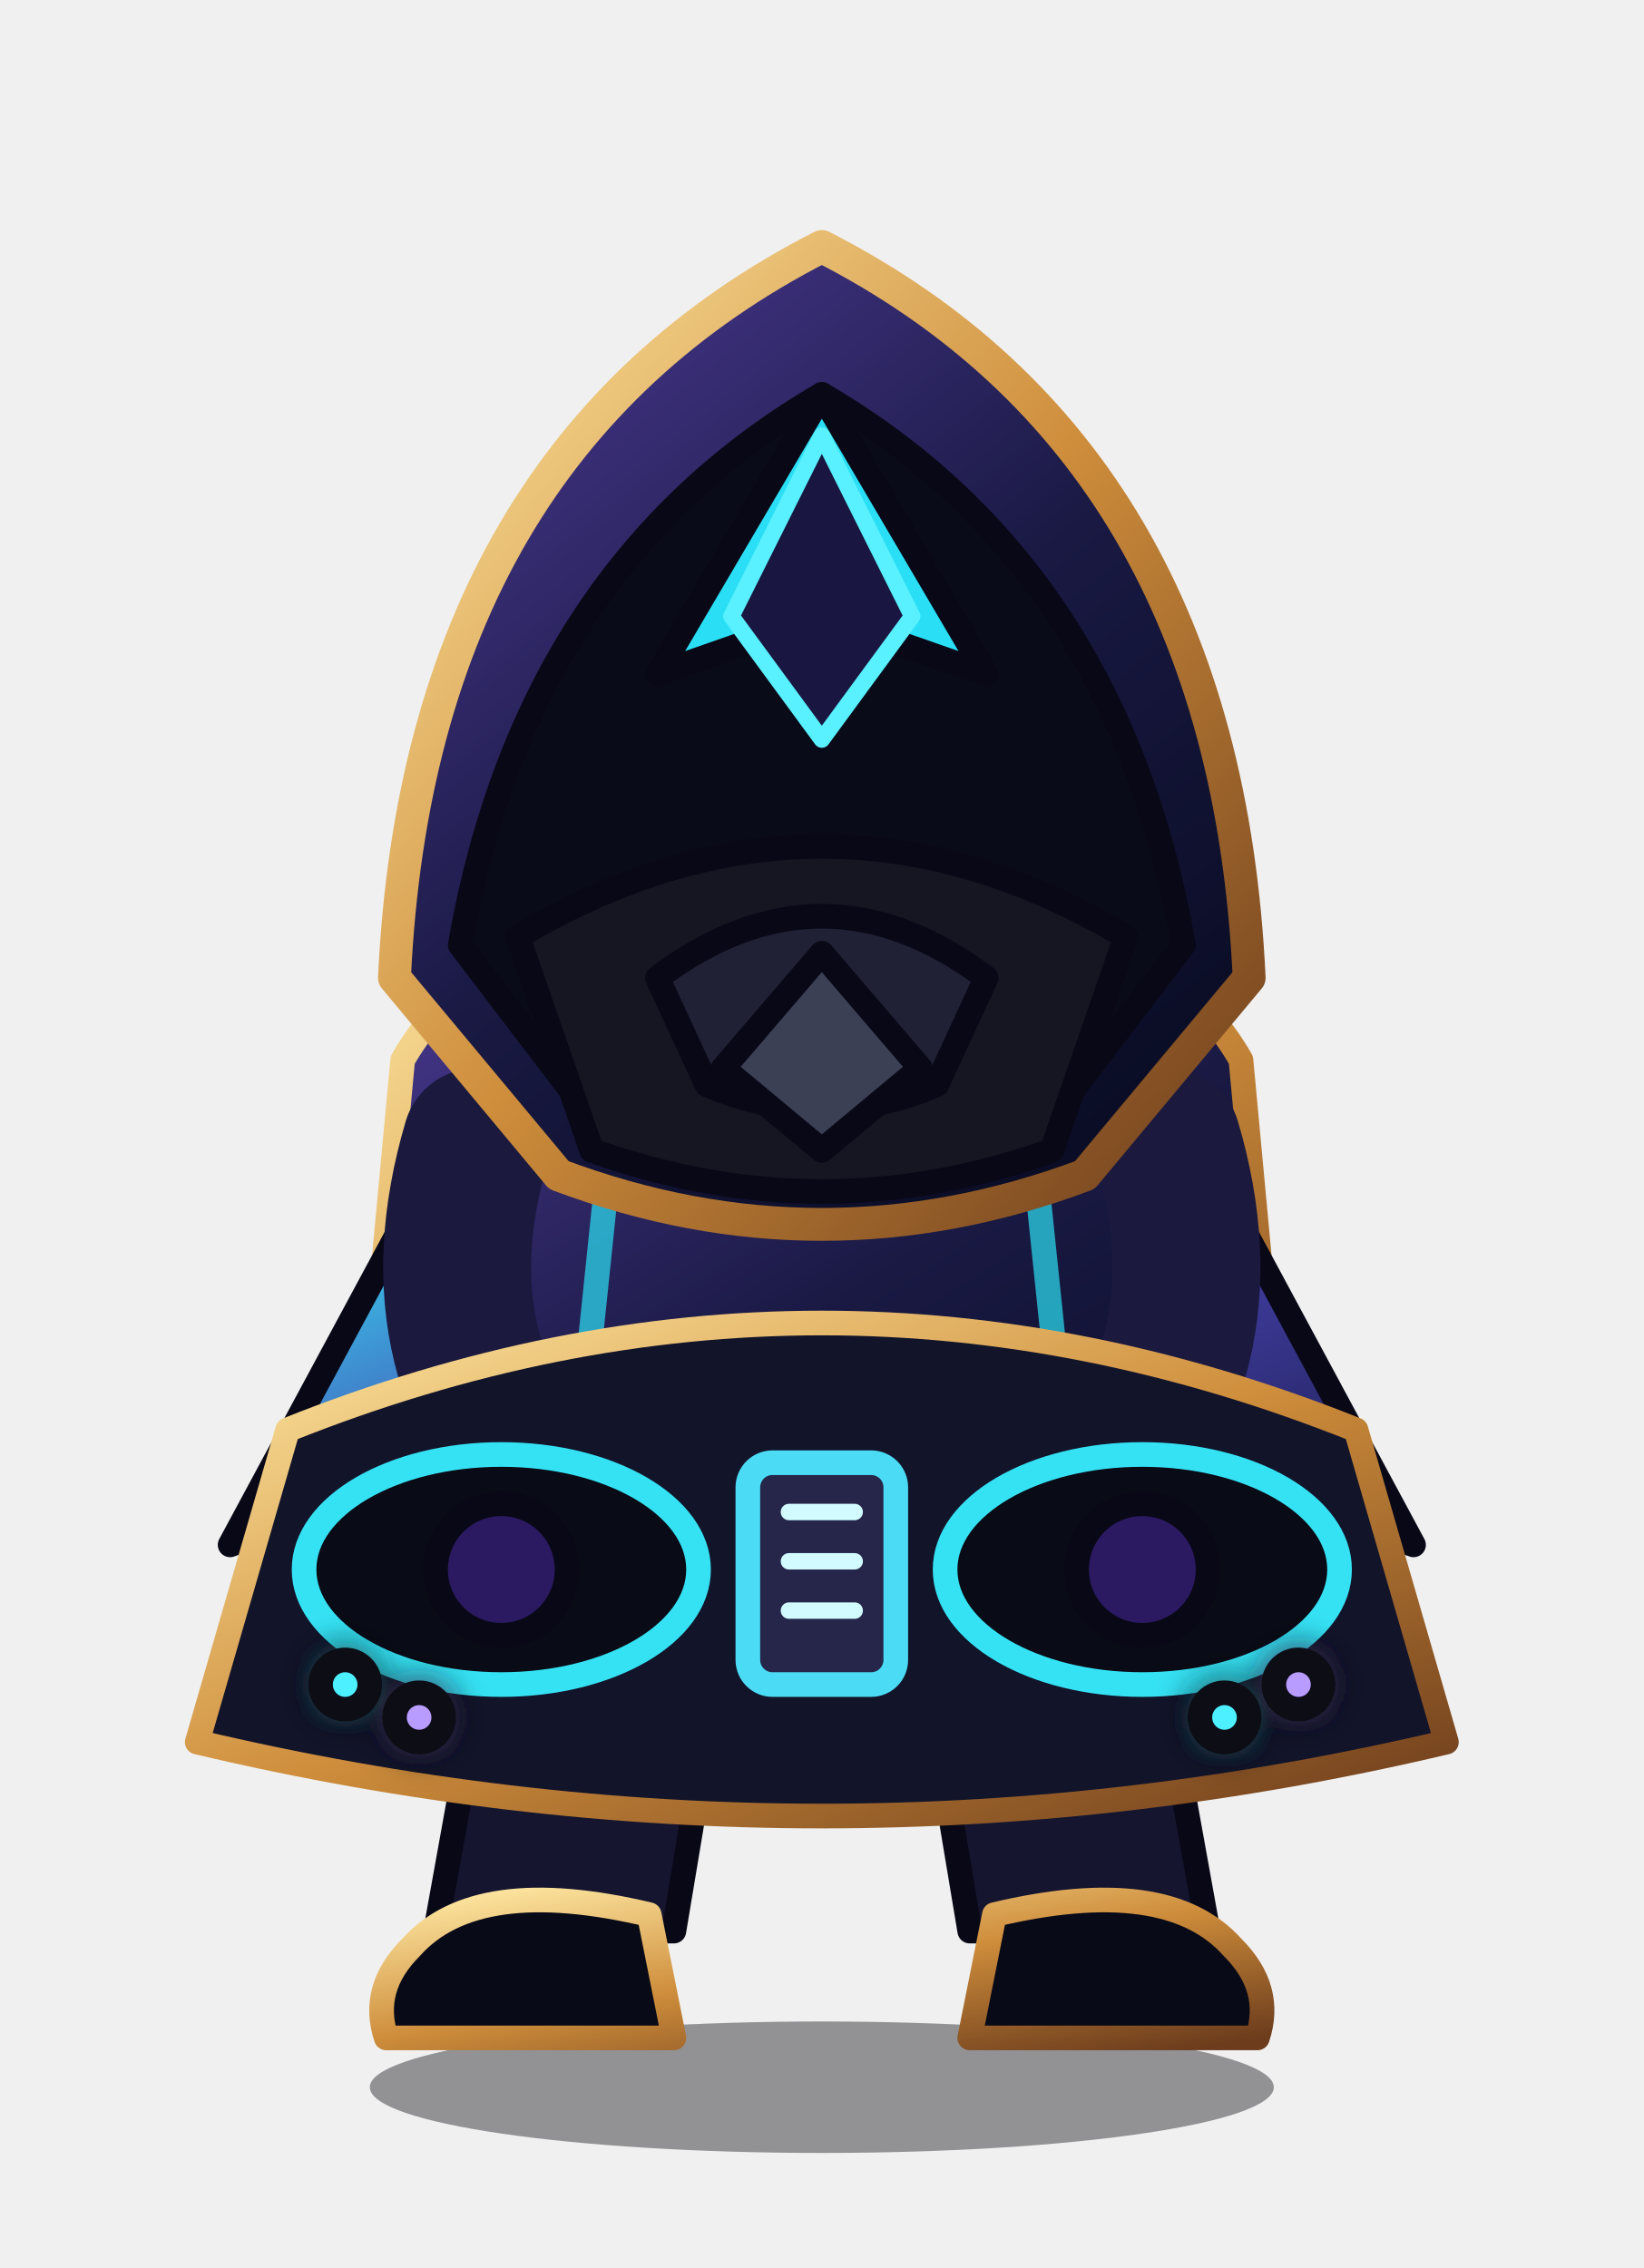
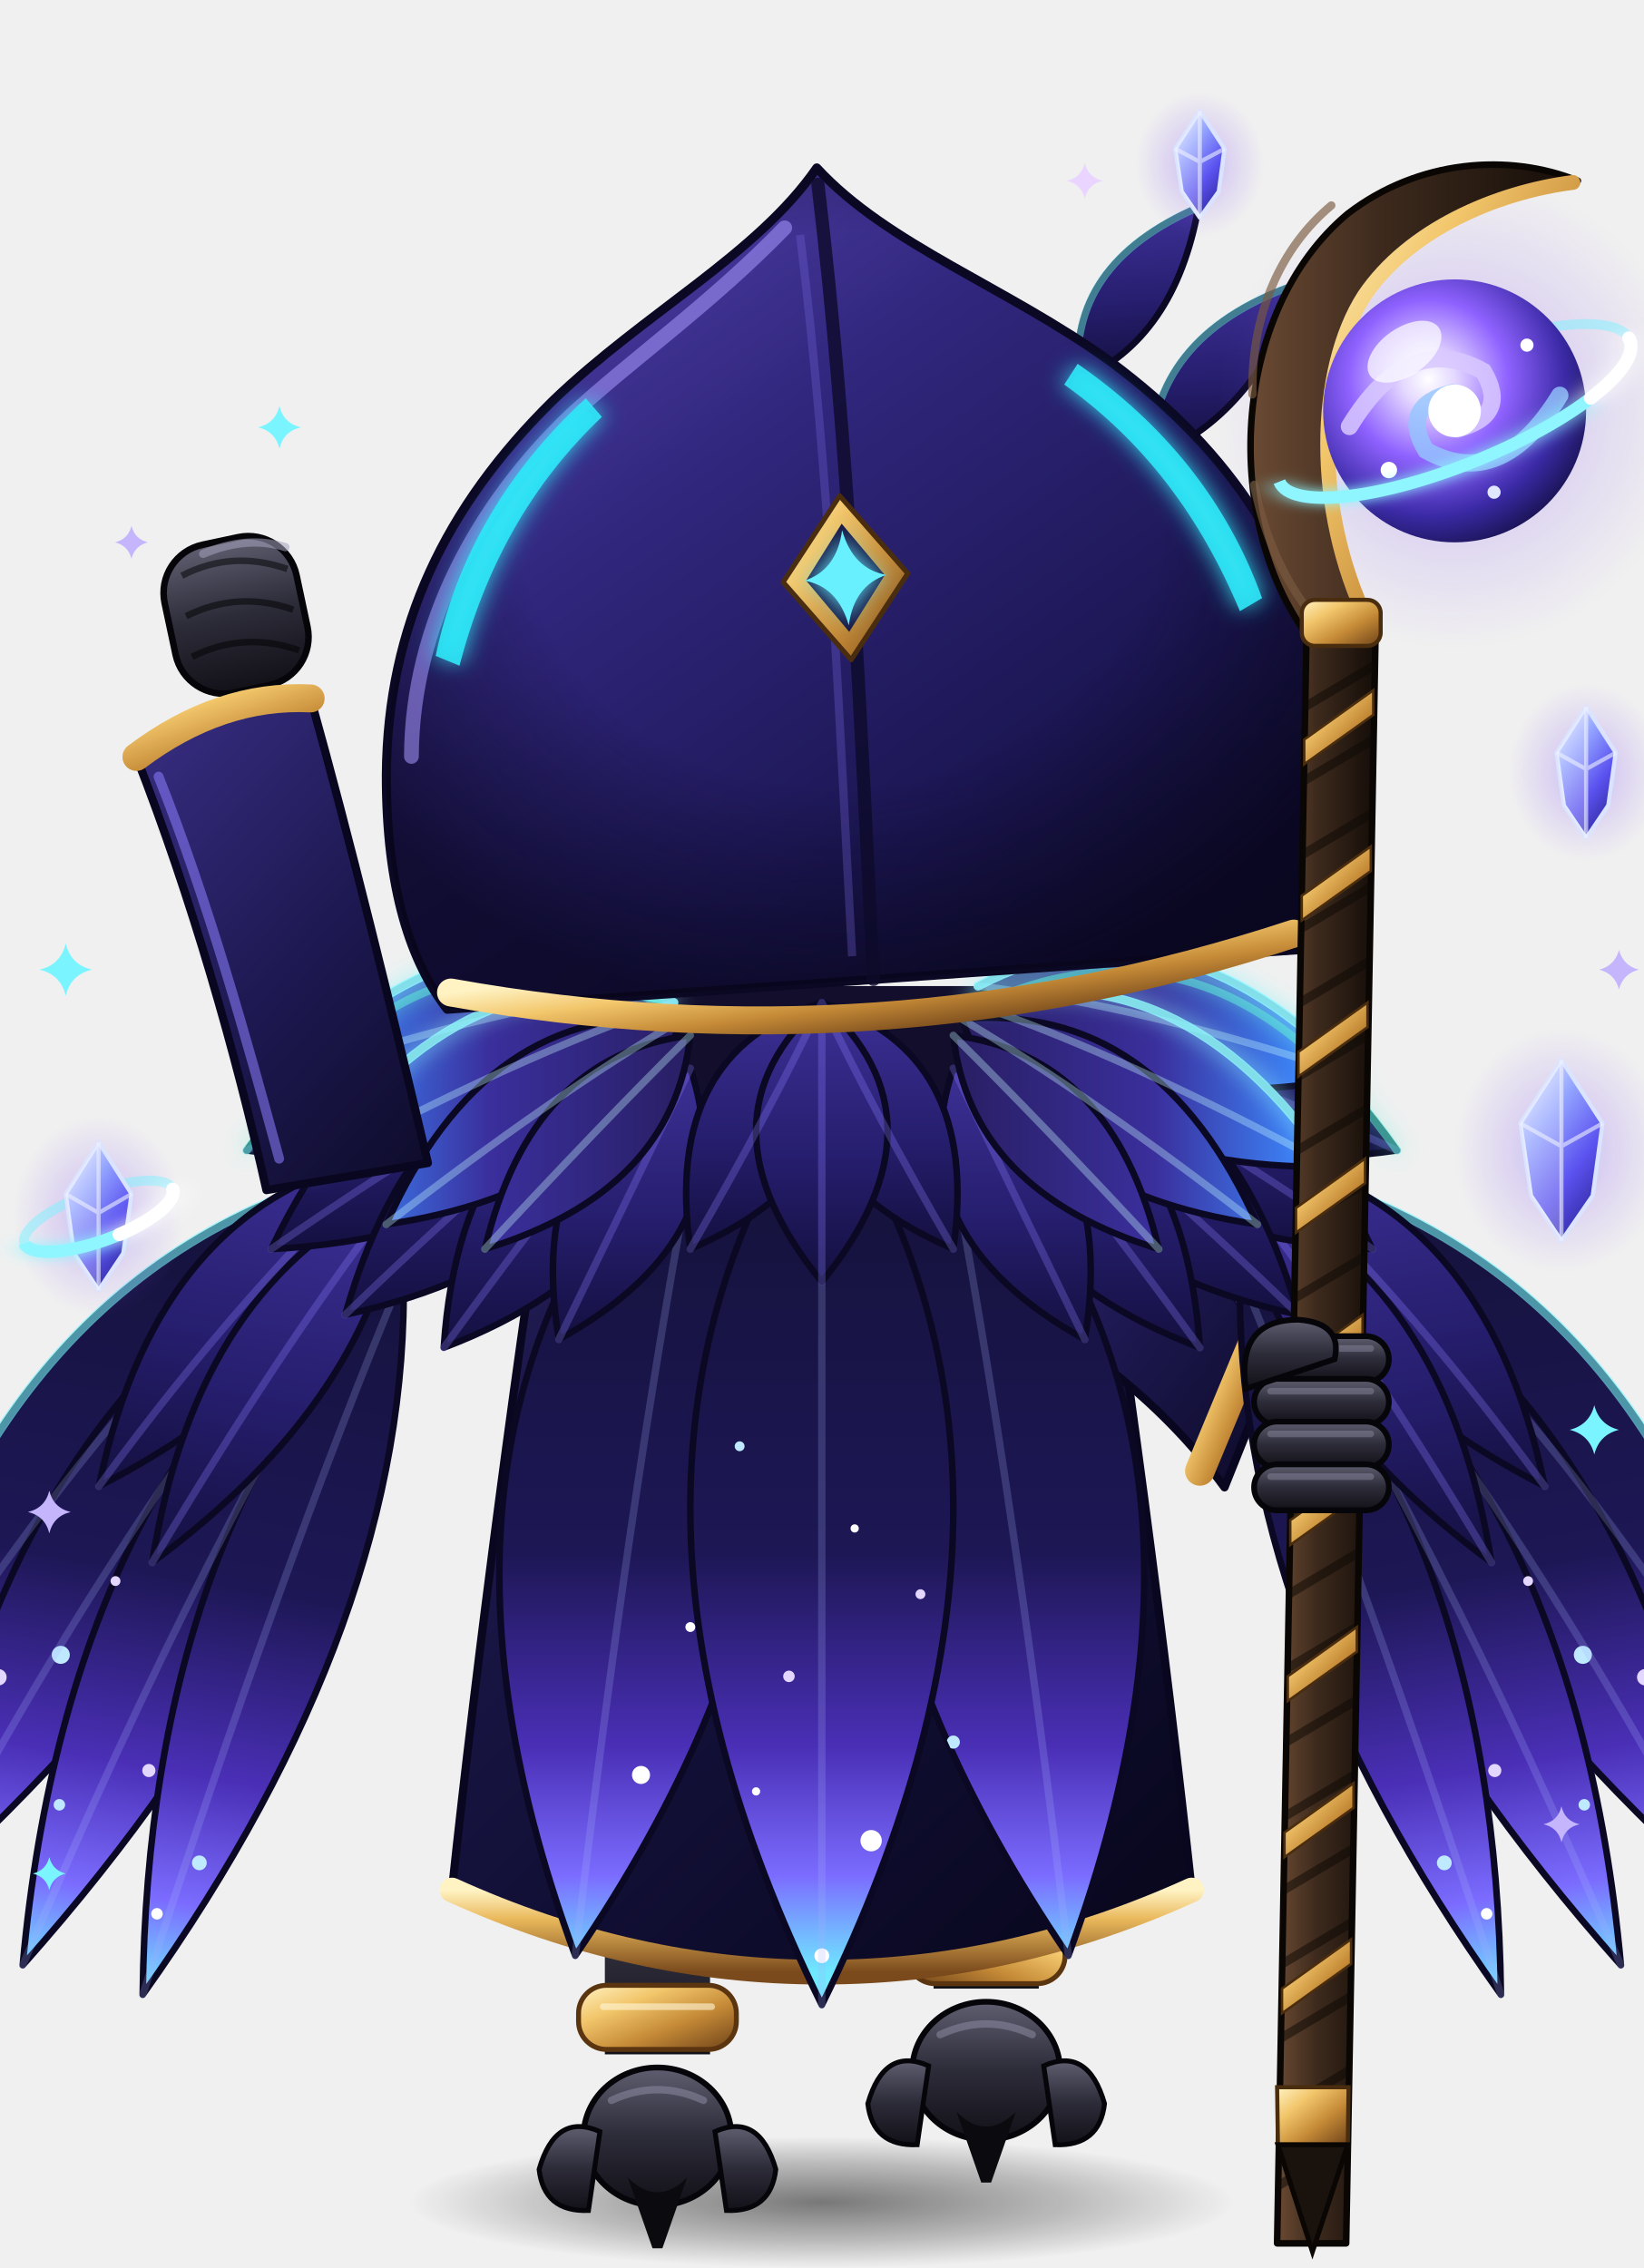
- <svg xmlns="http://www.w3.org/2000/svg" viewBox="0 0 200 276" width="200" height="276" role="img" aria-label="Rift, djing">
+ <svg xmlns="http://www.w3.org/2000/svg" viewBox="-20 -32 200 276" width="200" height="276" role="img" aria-label="Rift, djing">
  <defs>
-     <linearGradient id="j-cloak" x1=".15" y1="0" x2=".85" y2="1">
-       <stop stop-color="#49388f" />
-       <stop offset=".5" stop-color="#191943" />
-       <stop offset="1" stop-color="#080b20" />
-     </linearGradient>
-     <linearGradient id="j-feather" x1="0" y1="0" x2="1" y2="1">
-       <stop stop-color="#34e2f4" />
-       <stop offset=".38" stop-color="#4844b1" />
-       <stop offset="1" stop-color="#090b24" />
-     </linearGradient>
-     <linearGradient id="j-gold" x1="0" y1="0" x2="1" y2="1">
-       <stop stop-color="#ffe9a4" />
-       <stop offset=".5" stop-color="#ce8d3b" />
-       <stop offset="1" stop-color="#6c3c1c" />
-     </linearGradient>
-     <filter id="j-glow" x="-70%" y="-70%" width="240%" height="240%">
-       <feGaussianBlur stdDeviation="2" result="b" />
+     <radialGradient id="shd" cx="0.5" cy="0.5" r="0.5">
+       <stop offset="0" stop-color="#000" stop-opacity="0.5" />
+       <stop offset="0.6" stop-color="#000" stop-opacity="0.22" />
+       <stop offset="1" stop-color="#000" stop-opacity="0" />
+     </radialGradient>
+     <linearGradient id="hood" x1="0.15" y1="0" x2="0.85" y2="1">
+       <stop offset="0" stop-color="#5241ad" />
+       <stop offset="0.35" stop-color="#30267c" />
+       <stop offset="0.75" stop-color="#1b1652" />
+       <stop offset="1" stop-color="#100c31" />
+     </linearGradient>
+     <radialGradient id="hoodShade" cx="0.5" cy="0.42" r="0.62">
+       <stop offset="0.55" stop-color="#07051a" stop-opacity="0" />
+       <stop offset="1" stop-color="#07051a" stop-opacity="0.7" />
+     </radialGradient>
+     <linearGradient id="gold" x1="0" y1="0" x2="1" y2="1">
+       <stop offset="0" stop-color="#fff3c4" />
+       <stop offset="0.3" stop-color="#f2c66b" />
+       <stop offset="0.62" stop-color="#c58a37" />
+       <stop offset="1" stop-color="#6e4219" />
+     </linearGradient>
+     <linearGradient id="goldV" x1="0" y1="0" x2="0" y2="1">
+       <stop offset="0" stop-color="#fff3c4" />
+       <stop offset="0.35" stop-color="#eab95c" />
+       <stop offset="1" stop-color="#7a4a1c" />
+     </linearGradient>
+     <radialGradient id="face" cx="0.5" cy="0.62" r="0.62">
+       <stop offset="0" stop-color="#2a2150" />
+       <stop offset="0.55" stop-color="#151029" />
+       <stop offset="1" stop-color="#05040b" />
+     </radialGradient>
+     <radialGradient id="eye" cx="0.5" cy="0.62" r="0.62">
+       <stop offset="0" stop-color="#ffffff" />
+       <stop offset="0.32" stop-color="#efe6ff" />
+       <stop offset="0.68" stop-color="#bb98ff" />
+       <stop offset="1" stop-color="#8b5cf6" />
+     </radialGradient>
+     <radialGradient id="eyeHalo" cx="0.5" cy="0.5" r="0.5">
+       <stop offset="0" stop-color="#b388ff" stop-opacity="0.9" />
+       <stop offset="0.45" stop-color="#8b5cf6" stop-opacity="0.45" />
+       <stop offset="1" stop-color="#7c3aed" stop-opacity="0" />
+     </radialGradient>
+     <linearGradient id="beak" x1="0" y1="0" x2="1" y2="0">
+       <stop offset="0" stop-color="#17171e" />
+       <stop offset="0.32" stop-color="#3d3d4c" />
+       <stop offset="0.5" stop-color="#737389" />
+       <stop offset="0.64" stop-color="#3a3a48" />
+       <stop offset="1" stop-color="#111117" />
+     </linearGradient>
+     <linearGradient id="feather" x1="0" y1="0" x2="0" y2="1">
+       <stop offset="0" stop-color="#3d3096" />
+       <stop offset="0.55" stop-color="#261e6e" />
+       <stop offset="1" stop-color="#141040" />
+     </linearGradient>
+     <linearGradient id="mantle" x1="62" y1="0" x2="12" y2="0" gradientUnits="userSpaceOnUse">
+       <stop offset="0" stop-color="#2a2068" />
+       <stop offset="0.45" stop-color="#3a2f9c" />
+       <stop offset="0.78" stop-color="#3c7ef2" />
+       <stop offset="1" stop-color="#7af5ff" />
+     </linearGradient>
+     <linearGradient id="wing" x1="0" y1="110" x2="0" y2="208" gradientUnits="userSpaceOnUse">
+       <stop offset="0" stop-color="#15123b" />
+       <stop offset="0.48" stop-color="#1d1755" />
+       <stop offset="0.72" stop-color="#4a2fb6" />
+       <stop offset="0.88" stop-color="#7b6cff" />
+       <stop offset="1" stop-color="#6fe9ff" />
+     </linearGradient>
+     <linearGradient id="robe" x1="0.1" y1="0" x2="0.9" y2="1">
+       <stop offset="0" stop-color="#241e58" />
+       <stop offset="0.5" stop-color="#14113b" />
+       <stop offset="1" stop-color="#08071c" />
+     </linearGradient>
+     <linearGradient id="sleeve" x1="0" y1="0" x2="1" y2="1">
+       <stop offset="0" stop-color="#3a2f86" />
+       <stop offset="0.55" stop-color="#1d1850" />
+       <stop offset="1" stop-color="#0d0b28" />
+     </linearGradient>
+     <linearGradient id="panel" x1="0" y1="0" x2="1" y2="0">
+       <stop offset="0" stop-color="#141139" />
+       <stop offset="0.6" stop-color="#211c58" />
+       <stop offset="1" stop-color="#2a2370" />
+     </linearGradient>
+     <linearGradient id="tunic" x1="0" y1="0" x2="0" y2="1">
+       <stop offset="0" stop-color="#110e28" />
+       <stop offset="1" stop-color="#060515" />
+     </linearGradient>
+     <linearGradient id="wood" x1="0" y1="0" x2="1" y2="0">
+       <stop offset="0" stop-color="#6a4a33" />
+       <stop offset="0.4" stop-color="#3d2a1d" />
+       <stop offset="1" stop-color="#140d08" />
+     </linearGradient>
+     <radialGradient id="orb" cx="0.4" cy="0.38" r="0.72">
+       <stop offset="0" stop-color="#ffffff" />
+       <stop offset="0.14" stop-color="#e4d8ff" />
+       <stop offset="0.42" stop-color="#8f62ff" />
+       <stop offset="0.72" stop-color="#3b2aa6" />
+       <stop offset="1" stop-color="#0e0b36" />
+     </radialGradient>
+     <radialGradient id="halo" cx="0.5" cy="0.5" r="0.5">
+       <stop offset="0" stop-color="#7dd3fc" stop-opacity="0.5" />
+       <stop offset="0.45" stop-color="#8b5cf6" stop-opacity="0.2" />
+       <stop offset="1" stop-color="#8b5cf6" stop-opacity="0" />
+     </radialGradient>
+     <linearGradient id="crystal" x1="0.2" y1="0" x2="0.8" y2="1">
+       <stop offset="0" stop-color="#e0e7ff" />
+       <stop offset="0.3" stop-color="#93a4ff" />
+       <stop offset="0.65" stop-color="#5b52f0" />
+       <stop offset="1" stop-color="#2a2392" />
+     </linearGradient>
+     <linearGradient id="gem" x1="0" y1="0" x2="1" y2="1">
+       <stop offset="0" stop-color="#e0faff" />
+       <stop offset="0.4" stop-color="#4fd1ff" />
+       <stop offset="1" stop-color="#1d4ed8" />
+     </linearGradient>
+     <linearGradient id="talon" x1="0" y1="0" x2="0" y2="1">
+       <stop offset="0" stop-color="#5f5e70" />
+       <stop offset="0.5" stop-color="#2c2b38" />
+       <stop offset="1" stop-color="#121118" />
+     </linearGradient>
+     <filter id="glow" x="-50%" y="-50%" width="200%" height="200%">
+       <feGaussianBlur stdDeviation="1.3" result="b" />
      <feMerge>
        <feMergeNode in="b" />
        <feMergeNode in="SourceGraphic" />
      </feMerge>
    </filter>
+     <filter id="blur" x="-60%" y="-60%" width="220%" height="220%">
+       <feGaussianBlur stdDeviation="2.4" />
+     </filter>
+     <clipPath id="wingClip">
+       <path d="M44 104Q-2 124.5 -4 188Q34.5 145.4 44 104Z" />
+       <path d="M46 108Q4 136.1 5 201Q42.4 153.1 46 108Z" />
+       <path d="M48 112Q13.8 145.2 19 207Q50.2 156.3 48 112Z" />
+       <path d="M50 116Q24.7 151.4 34 208Q58.2 157.2 50 116Z" />
+     </clipPath>
+     <clipPath id="capeClip">
+       <path d="M66 100Q25.5 139.4 50 206Q88.8 149 66 100Z" />
+       <path d="M94 100Q71.2 149 110 206Q134.5 139.4 94 100Z" />
+       <path d="M80 100Q48 147 80 212Q112 147 80 100Z" />
+     </clipPath>
  </defs>
-   <style>.all,.head,.arm,.deck-light{transform-box:fill-box;transform-origin:center}@keyframes j-bounce{0%,100%{transform:translateY(0)}50%{transform:translateY(-8px)}}@keyframes j-head{0%,100%{transform:rotate(-5deg)}50%{transform:rotate(5deg)}}@keyframes j-mix{0%,100%{transform:rotate(-9deg)}50%{transform:rotate(10deg)}}@keyframes j-led{0%,100%{opacity:.3}50%{opacity:1}}.all{animation:j-bounce .7s ease-in-out infinite}.head{animation:j-head .7s ease-in-out infinite}.arm{animation:j-mix .7s ease-in-out infinite}.deck-light{animation:j-led .28s ease-in-out infinite}@media (prefers-reduced-motion:reduce){*{animation:none!important}}</style>
-   <ellipse cx="100" cy="254" rx="55" ry="8" fill="#05050c" opacity=".4" />
-   <g class="all" stroke="#090817" stroke-width="3" stroke-linejoin="round" stroke-linecap="round">
-     <path d="M64 174 53 235H82L91 181ZM109 181 118 235H147L136 174Z" fill="#151530" />
-     <path d="M50 237Q58 228 79 233L82 248H47Q45 242 50 237ZM150 237Q142 228 121 233L118 248H153Q155 242 150 237Z" fill="#090a18" stroke="url(#j-gold)" />
-     <path d="M49 129Q61 108 100 108T151 129L158 204Q100 221 42 204Z" fill="url(#j-cloak)" stroke="url(#j-gold)" />
-     <path d="M49 149 28 188 58 177 48 209 82 188M151 149 172 188 142 177 152 209 118 188" fill="url(#j-feather)" />
-     <path d="M76 123 68 200M124 123 132 200" stroke="#2cdff4" stroke-width="3" fill="none" opacity=".7" />
+   <style>.all{transform-box:view-box;transform-origin:80px 238px}.head{transform-box:view-box;transform-origin:80px 92px}.wingL{transform-box:view-box;transform-origin:46px 104px}.wingR{transform-box:view-box;transform-origin:46px 104px}.arm{transform-box:view-box;transform-origin:104px 104px}.raise{transform-box:view-box;transform-origin:38px 108px}.legL{transform-box:view-box;transform-origin:60px 216px}.legR{transform-box:view-box;transform-origin:60px 216px}.shadow{transform-box:fill-box;transform-origin:center}.blink{transform-box:fill-box;transform-origin:center}.crystal{transform-box:fill-box;transform-origin:center}.spark{transform-box:fill-box;transform-origin:center}.swirl{transform-box:fill-box;transform-origin:center}.pulse{transform-box:fill-box;transform-origin:center} @keyframes spin{0%{transform:rotate(0)}100%{transform:rotate(360deg)}} @keyframes orbit{0%{stroke-dashoffset:100}100%{stroke-dashoffset:0}} @keyframes twinkle{0%{opacity:.3;transform:scale(.45)}50%{opacity:1;transform:scale(1)}100%{opacity:.3;transform:scale(.45)}} @keyframes glint{0%{opacity:.2}50%{opacity:1}100%{opacity:.2}} @keyframes glow{0%{opacity:.55}50%{opacity:1}100%{opacity:.55}} @keyframes pulse{0%{transform:scale(.9);opacity:.75}50%{transform:scale(1.08);opacity:1}100%{transform:scale(.9);opacity:.75}} @keyframes bounce{0%{transform:translateY(0)}50%{transform:translateY(-6px)}100%{transform:translateY(0)}} .swirl{animation:spin 7s linear infinite}.orbit{animation:orbit 2.8s linear infinite} .spark{animation:twinkle 1.9s ease-in-out infinite }.glint{animation:glint 2.2s ease-in-out infinite }.rune{animation:glow 2.8s ease-in-out infinite }.eyeglow{animation:glow 2.4s ease-in-out infinite }.pulse{animation:pulse 2.6s ease-in-out infinite } @keyframes jump{0%{transform:translateY(0) scale(1.04,.95)}38%{transform:translateY(-14px) scale(.98,1.03)}76%{transform:translateY(0) scale(1.04,.95)}100%{transform:translateY(0) scale(1.04,.95)}} @keyframes bob{0%{transform:rotate(-6deg)}50%{transform:rotate(6deg) translateY(2px)}100%{transform:rotate(-6deg)}} @keyframes fist{0%{transform:rotate(0)}38%{transform:rotate(14deg)}76%{transform:rotate(0)}100%{transform:rotate(0)}} @keyframes flap{0%{transform:rotate(2deg)}50%{transform:rotate(14deg)}100%{transform:rotate(2deg)}} @keyframes pump{0%{transform:translateY(0)}38%{transform:translateY(-8px)}76%{transform:translateY(0)}100%{transform:translateY(0)}} @keyframes kick{0%{transform:translateY(0)}38%{transform:translateY(-8px)}76%{transform:translateY(0)}100%{transform:translateY(0)}} @keyframes shadowJump{0%{transform:scale(1.05)}38%{transform:scale(.72)}76%{transform:scale(1.05)}100%{transform:scale(1.05)}} .all{animation:jump 0.7s ease-in-out infinite }.head{animation:bob 0.7s ease-in-out infinite }.raise{animation:fist 0.7s ease-in-out infinite }.wingL{animation:flap 0.7s ease-in-out infinite }.wingR{animation:flap 0.7s ease-in-out infinite .35s}.arm{animation:pump 0.7s ease-in-out infinite .1s} .legL{animation:kick 0.7s ease-in-out infinite }.legR{animation:kick 0.7s ease-in-out infinite .35s}.crystal{animation:bounce 0.7s ease-in-out infinite }.shadow{animation:shadowJump 0.7s ease-in-out infinite } .raise{transform:rotate(8deg)}.wingL{transform:rotate(10deg)}.wingR{transform:rotate(10deg)}.head{transform:rotate(-4deg)}.legR{transform:translateY(-8px)}@media (prefers-reduced-motion: reduce){*{animation:none!important}}</style>
+   <ellipse class="shadow" cx="80" cy="236" rx="50" ry="8" fill="url(#shd)" />
+   <g class="all">
+     <g class="legL">
+       <path d="M53.6 194H66.4V218H53.6Z" fill="url(#talon)" />
+       <ellipse cx="60" cy="228" rx="9" ry="8.4" fill="url(#talon)" stroke="#06060a" stroke-width=".7" />
+       <path d="M45.6 232Q47.6 225 53 227.4L51.6 237Q46.2 237.2 45.6 232ZM74.4 232Q72.4 225 67 227.4L68.4 237Q73.8 237.2 74.4 232Z" fill="url(#talon)" stroke="#06060a" stroke-width=".6" />
+       <path d="M56.4 233Q60 236.6 63.6 233L60.6 241.6H59.4Z" fill="#0a0a0f" />
+       <path d="M54.4 223.6Q60 221 65.6 223.6" fill="none" stroke="#9998b0" stroke-opacity=".45" stroke-width=".9" stroke-linecap="round" />
+       <rect x="50.4" y="209.6" width="19.2" height="7.8" rx="3.4" fill="url(#gold)" stroke="#5a3510" stroke-width=".6" />
+       <path d="M53.4 212.2H66.6" stroke="#fff6d8" stroke-opacity=".6" stroke-width=".8" stroke-linecap="round" />
+     </g>
+     <g transform="translate(160 0) scale(-1 1)">
+       <g class="legR">
+         <path d="M53.6 194H66.4V218H53.6Z" fill="url(#talon)" />
+         <ellipse cx="60" cy="228" rx="9" ry="8.4" fill="url(#talon)" stroke="#06060a" stroke-width=".7" />
+         <path d="M45.6 232Q47.6 225 53 227.4L51.6 237Q46.2 237.2 45.6 232ZM74.4 232Q72.4 225 67 227.4L68.4 237Q73.8 237.2 74.4 232Z" fill="url(#talon)" stroke="#06060a" stroke-width=".6" />
+         <path d="M56.4 233Q60 236.6 63.6 233L60.6 241.6H59.4Z" fill="#0a0a0f" />
+         <path d="M54.4 223.6Q60 221 65.6 223.6" fill="none" stroke="#9998b0" stroke-opacity=".45" stroke-width=".9" stroke-linecap="round" />
+         <rect x="50.4" y="209.6" width="19.2" height="7.8" rx="3.4" fill="url(#gold)" stroke="#5a3510" stroke-width=".6" />
+         <path d="M53.4 212.2H66.6" stroke="#fff6d8" stroke-opacity=".6" stroke-width=".8" stroke-linecap="round" />
+       </g>
+     </g>
+     <path d="M48 100C43 132 38 170 35 198Q57 208 80 208Q103 208 125 198C122 170 117 132 112 100Z" fill="url(#robe)" stroke="#090720" stroke-width="1" />
+     <path d="M35 198Q57 208 80 208Q103 208 125 198" fill="none" stroke="url(#goldV)" stroke-width="3" stroke-linecap="round" />
    <g class="arm">
-       <path d="M58 139Q50 166 69 184" fill="none" stroke="#1b193e" stroke-width="18" />
-       <path d="M142 139Q150 166 131 184" fill="none" stroke="#1b193e" stroke-width="18" />
-       <circle cx="69" cy="184" r="10" fill="#252545" stroke="url(#j-gold)" />
-       <circle cx="131" cy="184" r="10" fill="#252545" stroke="url(#j-gold)" />
-     </g>
+       <path d="M100 100C116 104 128 120 135 134L129 149C121 138 110 130 98 124Z" fill="url(#sleeve)" stroke="#090720" stroke-width="1" stroke-linejoin="round" />
+       <path d="M104 102C117 107 127 119 132.6 129" fill="none" stroke="#8b7dff" stroke-opacity=".45" stroke-width="1.2" stroke-linecap="round" />
+       <path d="M132.4 131.6L126 147" stroke="url(#gold)" stroke-width="3.6" stroke-linecap="round" />
+     </g>
+     <g class="wingL">
+       <path d="M44 104Q-2 124.5 -4 188Q34.5 145.4 44 104Z" fill="url(#wing)" stroke="#0b0824" stroke-width=".8" stroke-linejoin="round" />
+       <path d="M46 108Q4 136.1 5 201Q42.4 153.1 46 108Z" fill="url(#wing)" stroke="#0b0824" stroke-width=".8" stroke-linejoin="round" />
+       <path d="M48 112Q13.8 145.2 19 207Q50.2 156.3 48 112Z" fill="url(#wing)" stroke="#0b0824" stroke-width=".8" stroke-linejoin="round" />
+       <path d="M50 116Q24.7 151.4 34 208Q58.2 157.2 50 116Z" fill="url(#wing)" stroke="#0b0824" stroke-width=".8" stroke-linejoin="round" />
+       <g clip-path="url(#wingClip)">
+         <circle class="glint" style="animation-delay:0s" cx="0" cy="181" r="1.2" fill="#fff" />
+         <circle cx="6" cy="191" r="0.8" fill="#bfe9ff" />
+         <circle class="glint" style="animation-delay:0.7s" cx="10" cy="173" r="1" fill="#e3d7ff" />
+         <circle cx="13" cy="198" r="1.3" fill="#fff" />
+         <circle class="glint" style="animation-delay:1.5s" cx="20" cy="187" r="0.7" fill="#bfe9ff" />
+         <circle cx="26" cy="201" r="1" fill="#fff" />
+         <circle cx="30" cy="181" r="0.8" fill="#e3d7ff" />
+         <circle cx="7" cy="163" r="0.7" fill="#fff" />
+         <circle class="glint" style="animation-delay:1s" cx="17" cy="169" r="1.1" fill="#bfe9ff" />
+         <circle class="glint" style="animation-delay:1.3s" cx="34" cy="198" r="0.7" fill="#fff" />
+         <circle cx="3" cy="171" r="0.6" fill="#fff" />
+         <circle cx="22" cy="159" r="0.6" fill="#e3d7ff" />
+         <circle cx="38" cy="191" r="0.9" fill="#bfe9ff" />
+         <circle class="glint" style="animation-delay:0.8s" cx="17" cy="204" r="0.8" fill="#fff" />
+         <circle cx="2" cy="187" r="0.5" fill="#fff" />
+         <circle cx="28" cy="193" r="0.5" fill="#fff" />
+       </g>
+       <path d="M44 104Q16.3 135 -4 188M46 108Q23.2 144.6 5 201M48 112Q32 150.7 19 207M50 116Q41.4 154.3 34 208" fill="none" stroke="#a5b4fc" stroke-opacity="0.22" stroke-width=".9" stroke-linecap="round" />
+       <path d="M44 104Q-2 124.5 -4 188" fill="none" stroke="#7af5ff" stroke-opacity="0.6" stroke-width="1.1" stroke-linecap="round" />
+       <path d="M46 102Q19.1 112.1 18 148Q44.8 127.7 46 102Z" fill="url(#feather)" stroke="#0b0824" stroke-width=".8" stroke-linejoin="round" />
+       <path d="M48 106Q25.4 121.1 26 156Q49.2 131.6 48 106Z" fill="url(#feather)" stroke="#0b0824" stroke-width=".8" stroke-linejoin="round" />
+       <path d="M46 102Q31.9 119.9 18 148M48 106Q37.3 126.3 26 156" fill="none" stroke="#8b7dff" stroke-opacity="0.3" stroke-width=".9" stroke-linecap="round" />
+     </g>
+     <g transform="translate(160 0) scale(-1 1)">
+       <g class="wingR">
+         <path d="M44 104Q-2 124.5 -4 188Q34.5 145.4 44 104Z" fill="url(#wing)" stroke="#0b0824" stroke-width=".8" stroke-linejoin="round" />
+         <path d="M46 108Q4 136.1 5 201Q42.4 153.1 46 108Z" fill="url(#wing)" stroke="#0b0824" stroke-width=".8" stroke-linejoin="round" />
+         <path d="M48 112Q13.8 145.2 19 207Q50.2 156.3 48 112Z" fill="url(#wing)" stroke="#0b0824" stroke-width=".8" stroke-linejoin="round" />
+         <path d="M50 116Q24.7 151.4 34 208Q58.2 157.2 50 116Z" fill="url(#wing)" stroke="#0b0824" stroke-width=".8" stroke-linejoin="round" />
+         <g clip-path="url(#wingClip)">
+           <circle class="glint" style="animation-delay:0s" cx="0" cy="181" r="1.2" fill="#fff" />
+           <circle cx="6" cy="191" r="0.8" fill="#bfe9ff" />
+           <circle class="glint" style="animation-delay:0.7s" cx="10" cy="173" r="1" fill="#e3d7ff" />
+           <circle cx="13" cy="198" r="1.3" fill="#fff" />
+           <circle class="glint" style="animation-delay:1.5s" cx="20" cy="187" r="0.7" fill="#bfe9ff" />
+           <circle cx="26" cy="201" r="1" fill="#fff" />
+           <circle cx="30" cy="181" r="0.8" fill="#e3d7ff" />
+           <circle cx="7" cy="163" r="0.7" fill="#fff" />
+           <circle class="glint" style="animation-delay:1s" cx="17" cy="169" r="1.1" fill="#bfe9ff" />
+           <circle class="glint" style="animation-delay:1.3s" cx="34" cy="198" r="0.7" fill="#fff" />
+           <circle cx="3" cy="171" r="0.6" fill="#fff" />
+           <circle cx="22" cy="159" r="0.6" fill="#e3d7ff" />
+           <circle cx="38" cy="191" r="0.9" fill="#bfe9ff" />
+           <circle class="glint" style="animation-delay:0.8s" cx="17" cy="204" r="0.8" fill="#fff" />
+           <circle cx="2" cy="187" r="0.5" fill="#fff" />
+           <circle cx="28" cy="193" r="0.5" fill="#fff" />
+         </g>
+         <path d="M44 104Q16.3 135 -4 188M46 108Q23.2 144.6 5 201M48 112Q32 150.7 19 207M50 116Q41.4 154.3 34 208" fill="none" stroke="#a5b4fc" stroke-opacity="0.22" stroke-width=".9" stroke-linecap="round" />
+         <path d="M44 104Q-2 124.5 -4 188" fill="none" stroke="#7af5ff" stroke-opacity="0.6" stroke-width="1.1" stroke-linecap="round" />
+         <path d="M46 102Q19.1 112.1 18 148Q44.8 127.7 46 102Z" fill="url(#feather)" stroke="#0b0824" stroke-width=".8" stroke-linejoin="round" />
+         <path d="M48 106Q25.4 121.1 26 156Q49.2 131.6 48 106Z" fill="url(#feather)" stroke="#0b0824" stroke-width=".8" stroke-linejoin="round" />
+         <path d="M46 102Q31.9 119.9 18 148M48 106Q37.3 126.3 26 156" fill="none" stroke="#8b7dff" stroke-opacity="0.3" stroke-width=".9" stroke-linecap="round" />
+       </g>
+     </g>
+     <path d="M66 100Q25.5 139.4 50 206Q88.8 149 66 100Z" fill="url(#wing)" stroke="#0b0824" stroke-width=".8" stroke-linejoin="round" />
+     <path d="M94 100Q71.2 149 110 206Q134.5 139.4 94 100Z" fill="url(#wing)" stroke="#0b0824" stroke-width=".8" stroke-linejoin="round" />
+     <path d="M80 100Q48 147 80 212Q112 147 80 100Z" fill="url(#wing)" stroke="#0b0824" stroke-width=".8" stroke-linejoin="round" />
+     <g clip-path="url(#capeClip)">
+       <circle class="glint" style="animation-delay:0s" cx="58" cy="184" r="1.1" fill="#fff" />
+       <circle cx="68" cy="198" r="0.8" fill="#bfe9ff" />
+       <circle cx="76" cy="172" r="0.7" fill="#e3d7ff" />
+       <circle class="glint" style="animation-delay:1.1s" cx="86" cy="192" r="1.3" fill="#fff" />
+       <circle class="glint" style="animation-delay:1.5s" cx="96" cy="180" r="0.8" fill="#bfe9ff" />
+       <circle cx="102" cy="198" r="1" fill="#fff" />
+       <circle cx="64" cy="166" r="0.6" fill="#fff" />
+       <circle cx="92" cy="162" r="0.6" fill="#e3d7ff" />
+       <circle class="glint" style="animation-delay:1s" cx="80" cy="206" r="0.9" fill="#fff" />
+       <circle cx="72" cy="186" r="0.5" fill="#fff" />
+       <circle cx="88" cy="204" r="0.6" fill="#bfe9ff" />
+       <circle class="glint" style="animation-delay:0.1s" cx="56" cy="200" r="0.7" fill="#e3d7ff" />
+       <circle cx="84" cy="154" r="0.5" fill="#fff" />
+       <circle class="glint" style="animation-delay:0.8s" cx="70" cy="144" r="0.6" fill="#bfe9ff" />
+     </g>
+     <path d="M66 100Q57.2 144.2 50 206M94 100Q102.8 144.2 110 206M80 100Q80 147 80 212" fill="none" stroke="#a5b4fc" stroke-opacity="0.22" stroke-width=".9" stroke-linecap="round" />
+     <path d="M50 88H110L102 112H58Z" fill="#120e2c" />
+     <path d="M60 90Q31.7 77.2 10 108Q44.5 112.9 60 90Z" fill="url(#feather)" stroke="#0b0824" stroke-width=".8" stroke-linejoin="round" />
+     <path d="M60 92Q29.4 85.6 13 120Q48.9 118.2 60 92Z" fill="url(#feather)" stroke="#0b0824" stroke-width=".8" stroke-linejoin="round" />
+     <path d="M61 94Q31.8 93.5 22 128Q55.4 120.7 61 94Z" fill="url(#feather)" stroke="#0b0824" stroke-width=".8" stroke-linejoin="round" />
+     <path d="M62 96Q36.1 100.1 34 132Q62.9 121 62 96Z" fill="url(#feather)" stroke="#0b0824" stroke-width=".8" stroke-linejoin="round" />
+     <path d="M64 98Q43.8 105.3 48 131Q70.8 118.4 64 98Z" fill="url(#feather)" stroke="#0b0824" stroke-width=".8" stroke-linejoin="round" />
+     <path d="M60 90Q38.1 95.1 10 108M60 92Q39.1 101.9 13 120M61 94Q43.6 107.1 22 128M62 96Q49.5 110.6 34 132M64 98Q57.3 111.9 48 131" fill="none" stroke="#8b7dff" stroke-opacity="0.3" stroke-width=".9" stroke-linecap="round" />
+     <path d="M61 88Q37.6 75.7 15 99Q44.6 104.9 61 88Z" fill="url(#mantle)" stroke="#0b0824" stroke-width=".8" stroke-linejoin="round" />
+     <path d="M62 90Q36.5 83 18 110Q48.9 110.3 62 90Z" fill="url(#mantle)" stroke="#0b0824" stroke-width=".8" stroke-linejoin="round" />
+     <path d="M63 92Q39.1 89.9 27 117Q55.1 112.9 63 92Z" fill="url(#mantle)" stroke="#0b0824" stroke-width=".8" stroke-linejoin="round" />
+     <path d="M64 94Q44.6 96.4 39 120Q61.9 113 64 94Z" fill="url(#mantle)" stroke="#0b0824" stroke-width=".8" stroke-linejoin="round" />
+     <path d="M61 88Q41.1 90.3 15 99M62 90Q42.7 96.6 18 110M63 92Q47.1 101.4 27 117M64 94Q53.2 104.7 39 120" fill="none" stroke="#c7f9ff" stroke-opacity="0.35" stroke-width=".9" stroke-linecap="round" />
+     <g filter="url(#glow)">
+       <path d="M61 88Q37.6 75.7 15 99M62 90Q36.5 83 18 110" fill="none" stroke="#8ff6ff" stroke-opacity="0.85" stroke-width="1.1" stroke-linecap="round" />
+       <path d="M60 90Q31.7 77.2 10 108" fill="none" stroke="#5eead4" stroke-opacity="0.55" stroke-width="1" stroke-linecap="round" />
+     </g>
+     <g transform="translate(160 0) scale(-1 1)">
+       <path d="M60 90Q31.7 77.2 10 108Q44.5 112.9 60 90Z" fill="url(#feather)" stroke="#0b0824" stroke-width=".8" stroke-linejoin="round" />
+       <path d="M60 92Q29.4 85.6 13 120Q48.9 118.2 60 92Z" fill="url(#feather)" stroke="#0b0824" stroke-width=".8" stroke-linejoin="round" />
+       <path d="M61 94Q31.8 93.5 22 128Q55.4 120.7 61 94Z" fill="url(#feather)" stroke="#0b0824" stroke-width=".8" stroke-linejoin="round" />
+       <path d="M62 96Q36.1 100.1 34 132Q62.9 121 62 96Z" fill="url(#feather)" stroke="#0b0824" stroke-width=".8" stroke-linejoin="round" />
+       <path d="M64 98Q43.8 105.3 48 131Q70.8 118.4 64 98Z" fill="url(#feather)" stroke="#0b0824" stroke-width=".8" stroke-linejoin="round" />
+       <path d="M60 90Q38.1 95.1 10 108M60 92Q39.1 101.9 13 120M61 94Q43.6 107.1 22 128M62 96Q49.5 110.6 34 132M64 98Q57.3 111.9 48 131" fill="none" stroke="#8b7dff" stroke-opacity="0.3" stroke-width=".9" stroke-linecap="round" />
+       <path d="M61 88Q37.6 75.7 15 99Q44.6 104.9 61 88Z" fill="url(#mantle)" stroke="#0b0824" stroke-width=".8" stroke-linejoin="round" />
+       <path d="M62 90Q36.5 83 18 110Q48.9 110.3 62 90Z" fill="url(#mantle)" stroke="#0b0824" stroke-width=".8" stroke-linejoin="round" />
+       <path d="M63 92Q39.1 89.9 27 117Q55.1 112.9 63 92Z" fill="url(#mantle)" stroke="#0b0824" stroke-width=".8" stroke-linejoin="round" />
+       <path d="M64 94Q44.6 96.4 39 120Q61.9 113 64 94Z" fill="url(#mantle)" stroke="#0b0824" stroke-width=".8" stroke-linejoin="round" />
+       <path d="M61 88Q41.1 90.3 15 99M62 90Q42.7 96.6 18 110M63 92Q47.1 101.4 27 117M64 94Q53.2 104.7 39 120" fill="none" stroke="#c7f9ff" stroke-opacity="0.35" stroke-width=".9" stroke-linecap="round" />
+       <g filter="url(#glow)">
+         <path d="M61 88Q37.6 75.7 15 99M62 90Q36.5 83 18 110" fill="none" stroke="#8ff6ff" stroke-opacity="0.85" stroke-width="1.1" stroke-linecap="round" />
+         <path d="M60 90Q31.7 77.2 10 108" fill="none" stroke="#5eead4" stroke-opacity="0.55" stroke-width="1" stroke-linecap="round" />
+       </g>
+     </g>
+     <path d="M80 90Q60.6 95.9 64 120Q87.1 110 80 90Z" fill="url(#feather)" stroke="#0b0824" stroke-width=".8" stroke-linejoin="round" />
+     <path d="M80 90Q72.9 110 96 120Q99.4 95.9 80 90Z" fill="url(#feather)" stroke="#0b0824" stroke-width=".8" stroke-linejoin="round" />
+     <path d="M80 90Q64 104.3 80 124Q96 104.3 80 90Z" fill="url(#feather)" stroke="#0b0824" stroke-width=".8" stroke-linejoin="round" />
+     <path d="M80 90Q73.9 102.9 64 120M80 90Q86.1 102.9 96 120M80 90Q80 104.3 80 124" fill="none" stroke="#8b7dff" stroke-opacity="0.3" stroke-width=".9" stroke-linecap="round" />
    <g class="head">
-       <path d="M48 119Q51 55 100 30Q149 55 152 119L132 143Q100 155 68 143Z" fill="url(#j-cloak)" stroke="url(#j-gold)" stroke-width="4" />
-       <path d="M56 115Q64 69 100 48Q136 69 144 115L128 136Q100 146 72 136Z" fill="#0a0b18" />
-       <path d="M100 48 120 82 100 75 80 82Z" fill="#2adff5" />
-       <path d="M100 53 111 75 100 90 89 75Z" fill="#191741" stroke="#59f0ff" stroke-width="2" />
-       <path d="M63 114Q100 92 137 114L128 140Q100 150 72 140Z" fill="#161522" />
-       <path d="M80 119Q100 104 120 119L114 132Q100 138 86 132Z" fill="#202135" />
-       <path d="M100 116 112 130 100 140 88 130Z" fill="#3b4054" />
-     </g>
-     <path d="M35 174Q100 148 165 174L176 212Q100 230 24 212Z" fill="#12142a" stroke="url(#j-gold)" />
-     <ellipse cx="61" cy="191" rx="24" ry="14" fill="#090b16" stroke="#35e2f4" />
-     <ellipse cx="139" cy="191" rx="24" ry="14" fill="#090b16" stroke="#35e2f4" />
-     <circle cx="61" cy="191" r="8" fill="#2b1a62" />
-     <circle cx="139" cy="191" r="8" fill="#2b1a62" />
-     <rect x="91" y="178" width="18" height="27" rx="3" fill="#25264a" stroke="#4bdbf4" />
-     <path d="M96 184H104M96 190H104M96 196H104" stroke="#d1fbff" stroke-width="2" stroke-linecap="round" />
-     <g class="deck-light" filter="url(#j-glow)">
-       <circle cx="42" cy="205" r="3" fill="#4df0ff" />
-       <circle cx="51" cy="209" r="3" fill="#b99cff" />
-       <circle cx="149" cy="209" r="3" fill="#4df0ff" />
-       <circle cx="158" cy="205" r="3" fill="#b99cff" />
+       <g transform="translate(160 0) scale(-1 1)">
+         <path d="M42 32Q40.5 16.7 22 12Q29.1 28.1 42 32Z" fill="url(#feather)" stroke="#0b0824" stroke-width=".8" stroke-linejoin="round" />
+         <path d="M50 22Q50.5 7.8 34 2Q38 17.8 50 22Z" fill="url(#feather)" stroke="#0b0824" stroke-width=".8" stroke-linejoin="round" />
+         <path d="M42 32Q40.5 16.7 22 12M50 22Q50.5 7.8 34 2" fill="none" stroke="#7af5ff" stroke-opacity="0.5" stroke-width="0.9" stroke-linecap="round" />
+       </g>
+       <path d="M80 -6C72 4 58 10 46 20C32 32 24 46 22.6 64C21.6 78 24 87 28 93L132 93C136 87 138.4 78 137.4 64C136 46 128 32 114 20C102 10 88 4 80 -6Z" fill="url(#hood)" stroke="#0b0824" stroke-width="1.1" stroke-linejoin="round" />
+       <path d="M80 -6C72 4 58 10 46 20C32 32 24 46 22.6 64C21.6 78 24 87 28 93L132 93C136 87 138.4 78 137.4 64C136 46 128 32 114 20C102 10 88 4 80 -6Z" fill="url(#hoodShade)" />
+       <path d="M25.8 62C27 46 36 32 48 22C56 15.6 66 9.6 75.6 1" fill="none" stroke="#a798ff" stroke-opacity=".55" stroke-width="1.8" stroke-linecap="round" />
+       <g filter="url(#glow)">
+         <path d="M29.6 50C33 38 40 28 50 20L51.8 22.4C42.6 30 36.4 39.6 32.4 51.4Z" fill="#34e7f8" fill-opacity=".9" />
+         <g transform="translate(160 0) scale(-1 1)">
+           <path d="M29.6 50C33 38 40 28 50 20L51.8 22.4C42.6 30 36.4 39.6 32.4 51.4Z" fill="#34e7f8" fill-opacity=".9" />
+         </g>
+       </g>
+       <path d="M80 -4C81.6 28 80.6 62 80 93" fill="none" stroke="#0d0a2a" stroke-opacity=".8" stroke-width="1.6" stroke-linecap="round" />
+       <path d="M77.4 2C79 32 78 62 77.6 90" fill="none" stroke="#7a68e0" stroke-opacity=".3" stroke-width="1" />
+       <path d="M80 34L87.6 44L80 54L72.4 44Z" fill="url(#gold)" stroke="#4a2c0e" stroke-width=".6" stroke-linejoin="round" />
+       <path d="M80 37.4L84.8 44L80 50.6L75.2 44Z" fill="#161241" />
+       <path d="M80 38.2Q81 43 85 44Q81 45 80 49.8Q79 45 75 44Q79 43 80 38.2Z" fill="#67f0ff" filter="url(#glow)" />
+       <path d="M28.6 91Q80 104 131.4 91" fill="none" stroke="url(#gold)" stroke-width="3.4" stroke-linecap="round" />
+     </g>
+     <g class="raise">
+       <rect x="6.4" y="32" width="16.4" height="18.4" rx="6" transform="rotate(-20 14.6 41.2)" fill="url(#talon)" stroke="#06060a" stroke-width=".8" />
+       <path d="M7.4 37.4Q13 33.4 20 34.8M8.6 42.2Q14.4 38.2 21.4 39.6M10 47Q15.8 43 22.8 44.4" fill="none" stroke="#000" stroke-opacity=".5" stroke-width=".8" />
+       <path d="M9.6 34.4Q14.6 31.4 19.4 32.2" fill="none" stroke="#a3a2bb" stroke-opacity=".55" stroke-width="1" stroke-linecap="round" />
+       <path d="M28 110C22 94 14 76 5 60Q14 51 25 50C32 66 40 86 47 104Z" fill="url(#sleeve)" stroke="#090720" stroke-width="1" stroke-linejoin="round" />
+       <path d="M8 62C16 76 23 92 29 106" fill="none" stroke="#8b7dff" stroke-opacity=".55" stroke-width="1.2" stroke-linecap="round" />
+       <path d="M5 60Q14 51 25 50" fill="none" stroke="url(#gold)" stroke-width="3.4" stroke-linecap="round" />
+     </g>
+     <g class="arm">
+       <path d="M135.4 241L139 44H147.4L143.8 241Z" fill="url(#wood)" stroke="#0a0604" stroke-width=".8" stroke-linejoin="round" />
+       <path d="M138.8 54L147.2 49M138.7 63L147.1 58M138.5 72L146.9 67M138.3 81L146.7 76M138.2 90L146.6 85M138 99L146.4 94M137.8 108L146.2 103M137.7 117L146.1 112M137.5 126L145.9 121M137.3 135L145.7 130M137.2 144L145.6 139M137 153L145.4 148M136.8 162L145.2 157M136.7 171L145.1 166M136.5 180L144.9 175M136.4 189L144.8 184M136.2 198L144.6 193M136 207L144.4 202M135.9 216L144.3 211M135.7 225L144.1 220M135.5 234L143.9 229" stroke="#0d0805" stroke-opacity=".5" stroke-width="1.1" />
+       <path d="M138.7 58L147.1 52V55L138.7 61Z" fill="url(#gold)" stroke="#4a2c0e" stroke-width=".3" />
+       <path d="M138.4 77L146.8 71V74L138.4 80Z" fill="url(#gold)" stroke="#4a2c0e" stroke-width=".3" />
+       <path d="M138 96L146.4 90V93L138 99Z" fill="url(#gold)" stroke="#4a2c0e" stroke-width=".3" />
+       <path d="M137.7 115L146.1 109V112L137.7 118Z" fill="url(#gold)" stroke="#4a2c0e" stroke-width=".3" />
+       <path d="M137.4 134L145.8 128V131L137.4 137Z" fill="url(#gold)" stroke="#4a2c0e" stroke-width=".3" />
+       <path d="M137 153L145.4 147V150L137 156Z" fill="url(#gold)" stroke="#4a2c0e" stroke-width=".3" />
+       <path d="M136.7 172L145.1 166V169L136.7 175Z" fill="url(#gold)" stroke="#4a2c0e" stroke-width=".3" />
+       <path d="M136.3 191L144.7 185V188L136.3 194Z" fill="url(#gold)" stroke="#4a2c0e" stroke-width=".3" />
+       <path d="M136 210L144.4 204V207L136 213Z" fill="url(#gold)" stroke="#4a2c0e" stroke-width=".3" />
+       <path d="M135.4 222H144.1L144 229H135.5Z" fill="url(#gold)" stroke="#4a2c0e" stroke-width=".5" />
+       <path d="M135.5 229H144L139.7 242Z" fill="#1a120c" stroke="#0a0604" stroke-width=".6" />
+       <circle class="pulse" cx="157" cy="18" r="29" fill="url(#halo)" />
+       <g transform="rotate(-22 157 18)">
+         <path d="M134 18A23 6.6 0 0 1 180 18" fill="none" stroke="#7cf3ff" stroke-opacity=".5" stroke-width="1.2" />
+       </g>
+       <path d="M139.6 46C128.6 32 129.6 6 144 -6C152.6 -12.6 163.6 -13.4 172 -10C162 -8.6 151.4 -4 146 4C140.2 13 139.8 30 146.6 44Z" fill="url(#wood)" stroke="#0a0604" stroke-width=".8" stroke-linejoin="round" />
+       <path d="M132.4 16C132.2 6 136 -2 142 -7M132.6 27C133.8 33 136 38 139 42" fill="none" stroke="#7a5a40" stroke-opacity=".65" stroke-width="1" stroke-linecap="round" />
+       <path d="M171.4 -9.8C162 -8.6 151.4 -4 146 4C140.2 13 139.8 30 146.4 43.6" fill="none" stroke="url(#gold)" stroke-width="1.8" stroke-linecap="round" />
+       <rect x="138.4" y="41" width="9.6" height="5.6" rx="1.6" fill="url(#gold)" stroke="#4a2c0e" stroke-width=".5" />
+       <circle cx="157" cy="18" r="16" fill="url(#orb)" />
+       <g class="swirl">
+         <path d="M144.2 19.9Q151.4 8.1 160.5 13.2Q163.7 18.6 157.3 20.2" fill="none" stroke="#d8c8ff" stroke-opacity=".85" stroke-width="2.1" stroke-linecap="round" />
+         <path d="M169.8 16.1Q162.6 27.9 153.5 22.8Q150.3 17.4 156.7 15.8" fill="none" stroke="#93c5fd" stroke-opacity=".8" stroke-width="2.1" stroke-linecap="round" />
+         <circle cx="157" cy="18" r="3.2" fill="#fff" />
+         <circle cx="149" cy="25.2" r="1" fill="#fff" />
+         <circle cx="165.8" cy="10" r="0.8" fill="#fff" />
+         <circle cx="161.8" cy="27.9" r="0.8" fill="#e0e7ff" />
+       </g>
+       <ellipse cx="150.9" cy="10.8" rx="5.1" ry="2.9" transform="rotate(-35 150.9 10.8)" fill="#fff" fill-opacity=".7" />
+       <g transform="rotate(-22 157 18)">
+         <g filter="url(#glow)">
+           <path d="M134 18A23 6.6 0 0 0 180 18" fill="none" stroke="#8ff6ff" stroke-width="1.5" />
+           <ellipse class="orbit" cx="157" cy="18" rx="23" ry="6.6" pathLength="100" fill="none" stroke="#fff" stroke-width="1.6" stroke-linecap="round" stroke-dasharray="9 91" />
+         </g>
+       </g>
+       <rect x="132.6" y="130.6" width="16.4" height="5.6" rx="2.8" fill="url(#talon)" stroke="#06060a" stroke-width=".7" />
+       <path d="M134.6 132.1H146.8" stroke="#a3a2bb" stroke-opacity=".35" stroke-width=".8" stroke-linecap="round" />
+       <rect x="132.6" y="135.8" width="16.4" height="5.6" rx="2.8" fill="url(#talon)" stroke="#06060a" stroke-width=".7" />
+       <path d="M134.6 137.3H146.8" stroke="#a3a2bb" stroke-opacity=".35" stroke-width=".8" stroke-linecap="round" />
+       <rect x="132.6" y="141" width="16.4" height="5.6" rx="2.8" fill="url(#talon)" stroke="#06060a" stroke-width=".7" />
+       <path d="M134.6 142.5H146.8" stroke="#a3a2bb" stroke-opacity=".35" stroke-width=".8" stroke-linecap="round" />
+       <rect x="132.6" y="146.2" width="16.4" height="5.6" rx="2.8" fill="url(#talon)" stroke="#06060a" stroke-width=".7" />
+       <path d="M134.6 147.7H146.8" stroke="#a3a2bb" stroke-opacity=".35" stroke-width=".8" stroke-linecap="round" />
+       <path d="M131.6 137Q130.4 128.6 138 128.6Q143.4 129 142.4 133.4Z" fill="url(#talon)" stroke="#06060a" stroke-width=".7" />
    </g>
  </g>
+   <g class="crystal" style="animation-delay:0.8s">
+     <ellipse cx="-8" cy="116" rx="10.4" ry="12.2" fill="url(#halo)" />
+     <g transform="rotate(-20 -8 116)">
+       <path d="M-17.6 116A9.6 3 0 0 1 1.6 116" fill="none" stroke="#7cf3ff" stroke-opacity=".5" stroke-width="1.2" />
+     </g>
+     <path d="M-8 107L-4 113.3L-5 120.5L-8 125L-11 120.5L-12 113.3Z" fill="url(#crystal)" stroke="#dbe4ff" stroke-width=".5" stroke-linejoin="round" />
+     <path d="M-8 107L-12 113.3L-11 120.5L-8 125Z" fill="#fff" fill-opacity=".24" />
+     <path d="M-8 107V125M-12 113.3L-8 115.6L-4 113.3" fill="none" stroke="#eef2ff" stroke-opacity=".6" stroke-width=".5" />
+     <g transform="rotate(-20 -8 116)">
+       <g filter="url(#glow)">
+         <path d="M-17.6 116A9.6 3 0 0 0 1.6 116" fill="none" stroke="#8ff6ff" stroke-width="1.5" />
+         <ellipse class="orbit" cx="-8" cy="116" rx="9.6" ry="3" pathLength="100" fill="none" stroke="#fff" stroke-width="1.6" stroke-linecap="round" stroke-dasharray="9 91" />
+       </g>
+     </g>
+   </g>
+   <g class="crystal" style="animation-delay:1.4s">
+     <ellipse cx="173" cy="62" rx="9.4" ry="10.8" fill="url(#halo)" />
+     <path d="M173 54L176.6 59.6L175.7 66L173 70L170.3 66L169.4 59.6Z" fill="url(#crystal)" stroke="#dbe4ff" stroke-width=".5" stroke-linejoin="round" />
+     <path d="M173 54L169.4 59.6L170.3 66L173 70Z" fill="#fff" fill-opacity=".24" />
+     <path d="M173 54V70M169.4 59.6L173 61.6L176.6 59.6" fill="none" stroke="#eef2ff" stroke-opacity=".6" stroke-width=".5" />
+   </g>
+   <g class="crystal" style="animation-delay:0.4s">
+     <ellipse cx="170" cy="108" rx="13" ry="14.9" fill="url(#halo)" />
+     <path d="M170 97L175 104.7L173.8 113.5L170 119L166.3 113.5L165 104.7Z" fill="url(#crystal)" stroke="#dbe4ff" stroke-width=".5" stroke-linejoin="round" />
+     <path d="M170 97L165 104.7L166.3 113.5L170 119Z" fill="#fff" fill-opacity=".24" />
+     <path d="M170 97V119M165 104.7L170 107.5L175 104.7" fill="none" stroke="#eef2ff" stroke-opacity=".6" stroke-width=".5" />
+   </g>
+   <g class="crystal" style="animation-delay:1.1s">
+     <ellipse cx="126" cy="-12" rx="7.8" ry="8.8" fill="url(#halo)" />
+     <path d="M126 -18.5L129 -13.9L128.3 -8.7L126 -5.5L123.8 -8.7L123 -13.9Z" fill="url(#crystal)" stroke="#dbe4ff" stroke-width=".5" stroke-linejoin="round" />
+     <path d="M126 -18.5L123 -13.9L123.8 -8.7L126 -5.5Z" fill="#fff" fill-opacity=".24" />
+     <path d="M126 -18.5V-5.5M123 -13.9L126 -12.3L129 -13.9" fill="none" stroke="#eef2ff" stroke-opacity=".6" stroke-width=".5" />
+   </g>
+   <path class="spark" style="animation-delay:0.2s" d="M-12 82.8Q-11.4 85.4 -8.8 86Q-11.4 86.6 -12 89.2Q-12.6 86.6 -15.2 86Q-12.6 85.4 -12 82.8Z" fill="#7af5ff" />
+   <path class="spark" style="animation-delay:1s" d="M-14 149.4Q-13.5 151.5 -11.4 152Q-13.5 152.5 -14 154.6Q-14.5 152.5 -16.6 152Q-14.5 151.5 -14 149.4Z" fill="#c4b5fd" />
+   <path class="spark" style="animation-delay:0.6s" d="M14 17.4Q14.5 19.5 16.6 20Q14.5 20.5 14 22.6Q13.5 20.5 11.4 20Q13.5 19.5 14 17.4Z" fill="#7af5ff" />
+   <path class="spark" style="animation-delay:1.3s" d="M177 83.6Q177.5 85.5 179.4 86Q177.5 86.5 177 88.4Q176.5 86.5 174.6 86Q176.5 85.5 177 83.6Z" fill="#c4b5fd" />
+   <path class="spark" style="animation-delay:0.4s" d="M174 139Q174.6 141.4 177 142Q174.6 142.6 174 145Q173.4 142.6 171 142Q173.4 141.4 174 139Z" fill="#7af5ff" />
+   <path class="spark" style="animation-delay:0.9s" d="M112 -12.2Q112.4 -10.4 114.2 -10Q112.4 -9.6 112 -7.8Q111.6 -9.6 109.8 -10Q111.6 -10.4 112 -12.2Z" fill="#e9d5ff" />
+   <path class="spark" style="animation-delay:1.6s" d="M-4 32Q-3.6 33.6 -2 34Q-3.6 34.4 -4 36Q-4.4 34.4 -6 34Q-4.4 33.6 -4 32Z" fill="#c4b5fd" />
+   <path class="spark" style="animation-delay:0.7s" d="M-14 194Q-13.6 195.6 -12 196Q-13.6 196.4 -14 198Q-14.4 196.4 -16 196Q-14.4 195.6 -14 194Z" fill="#7af5ff" />
+   <path class="spark" style="animation-delay:1.9s" d="M170 187.8Q170.4 189.6 172.2 190Q170.4 190.4 170 192.2Q169.6 190.4 167.8 190Q169.6 189.6 170 187.8Z" fill="#c4b5fd" />
</svg>
